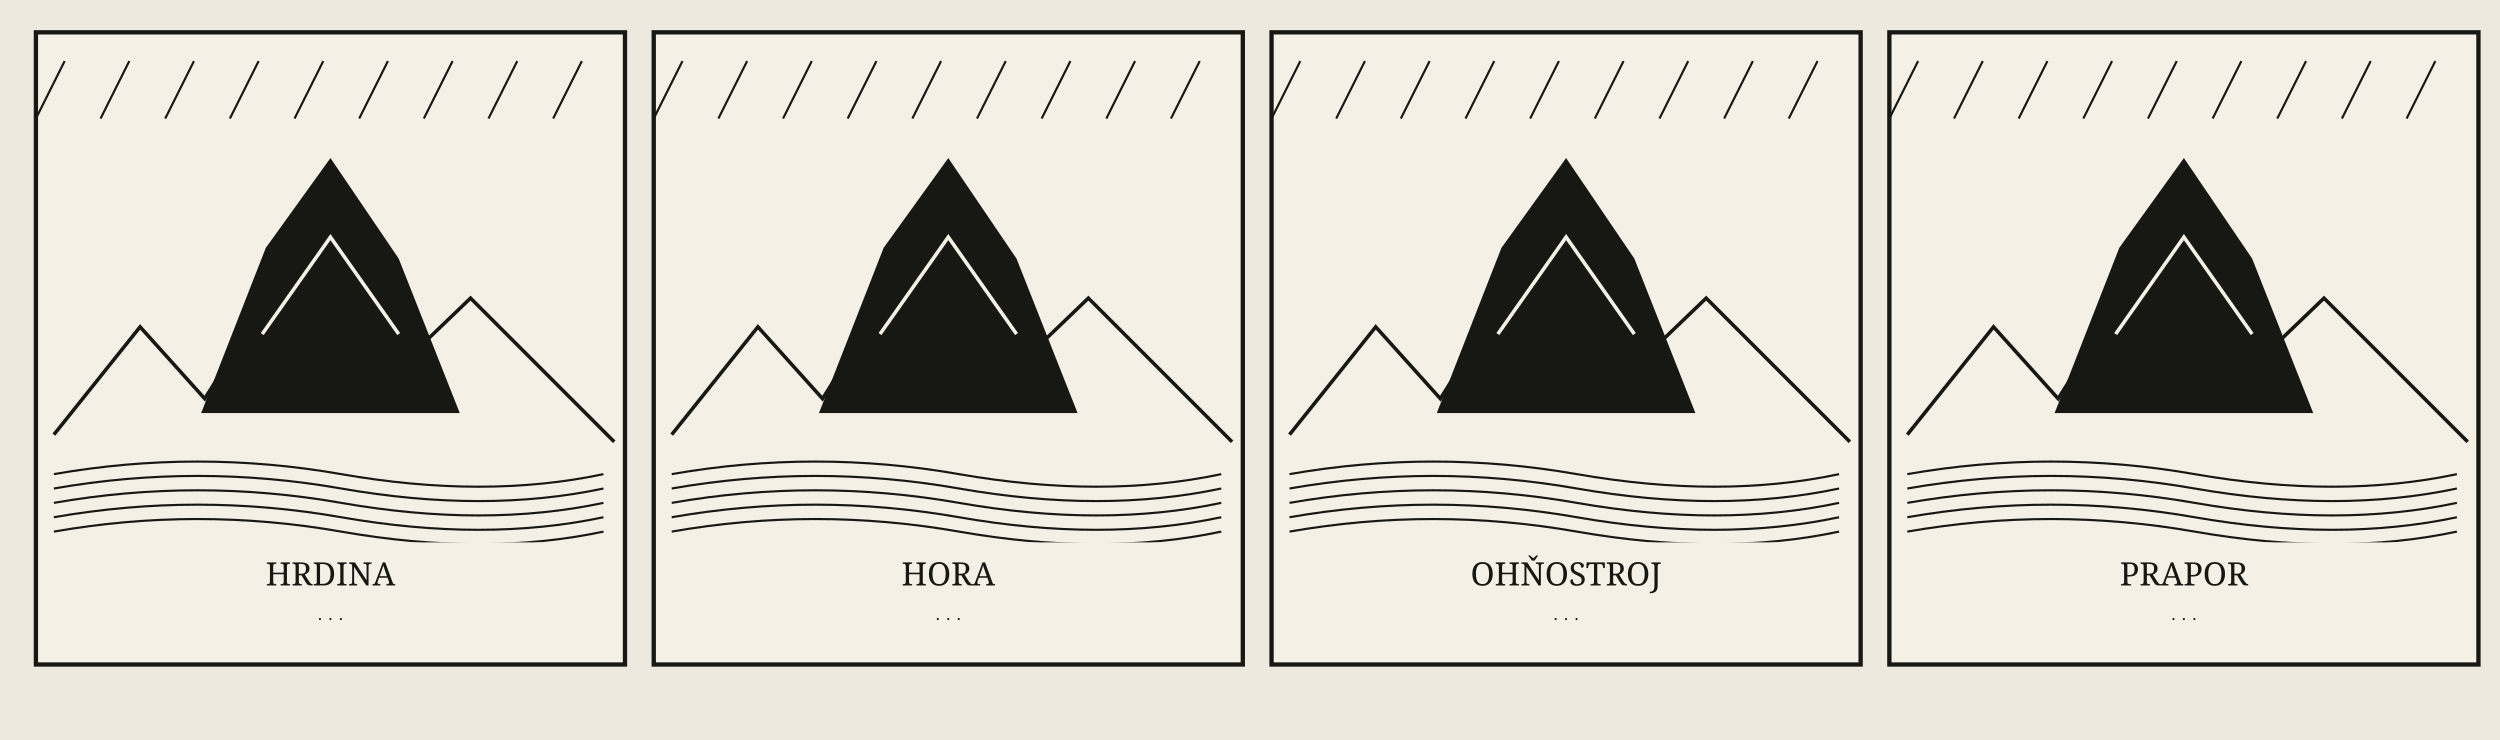
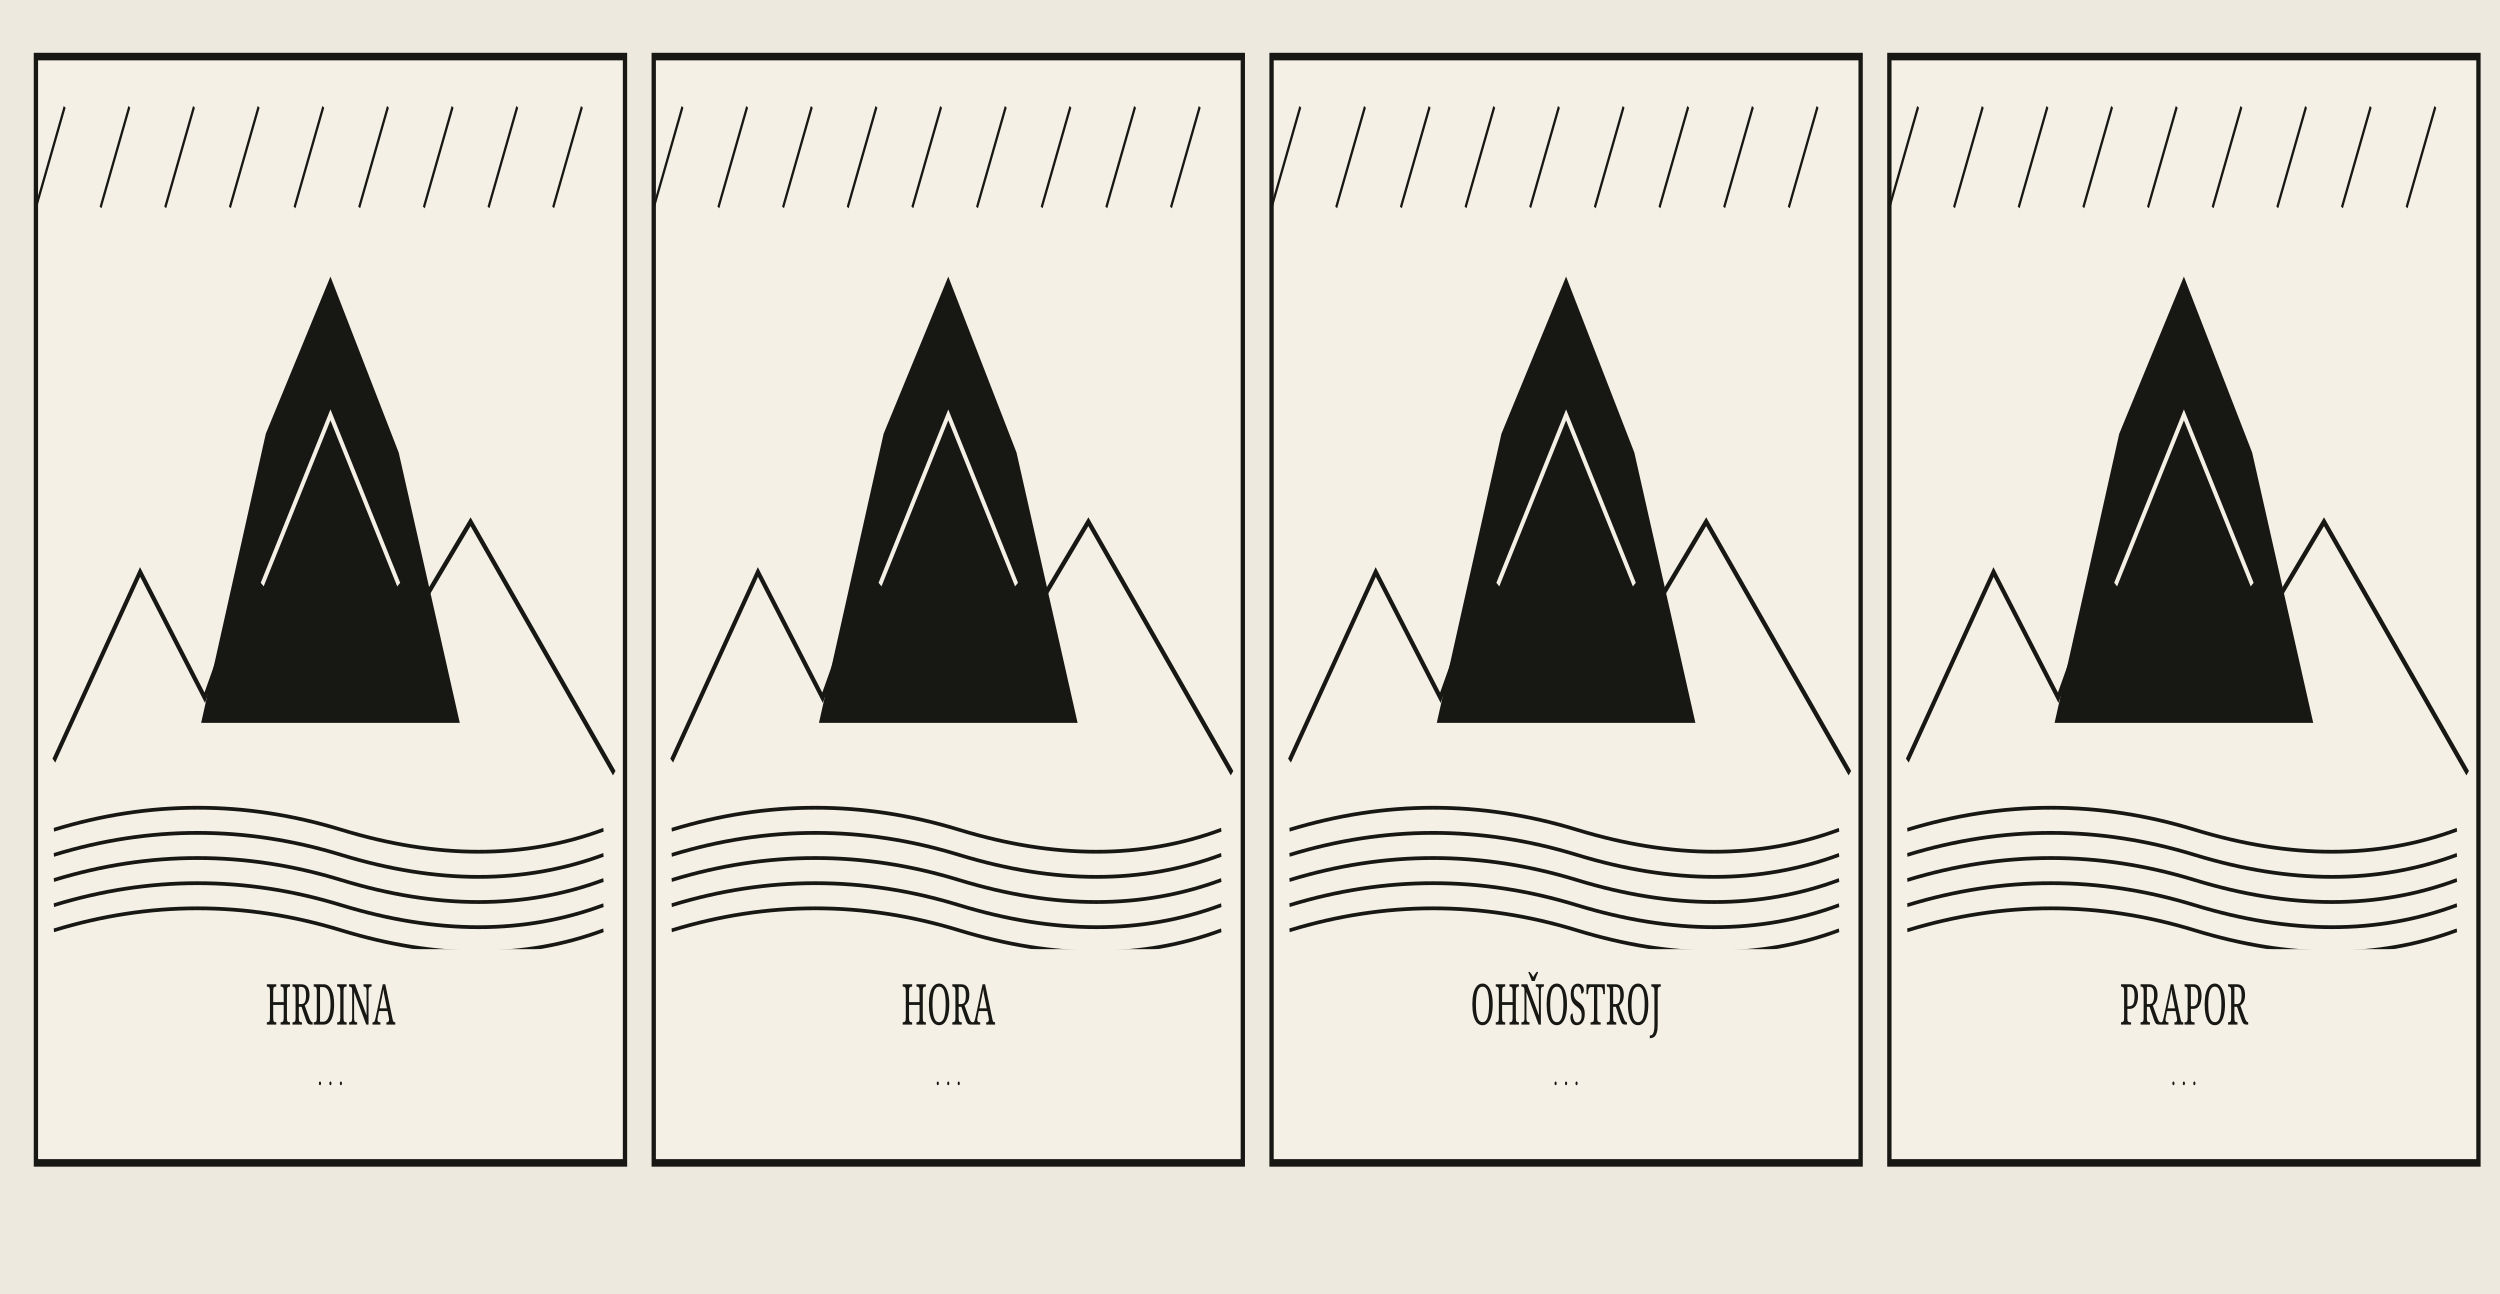
- <svg xmlns="http://www.w3.org/2000/svg" viewBox="0 0 696 206">
-   <rect width="696" height="206" fill="#eee9de" />
-   <g>
-     <rect x="10" y="9" width="164" height="176" fill="#f5f0e6" stroke="#171714" stroke-width="1.2" />
-     <path d="M18 17l-8 16" stroke="#171714" stroke-width=".6" />
-     <path d="M36 17l-8 16" stroke="#171714" stroke-width=".6" />
-     <path d="M54 17l-8 16" stroke="#171714" stroke-width=".6" />
-     <path d="M72 17l-8 16" stroke="#171714" stroke-width=".6" />
-     <path d="M90 17l-8 16" stroke="#171714" stroke-width=".6" />
-     <path d="M108 17l-8 16" stroke="#171714" stroke-width=".6" />
-     <path d="M126 17l-8 16" stroke="#171714" stroke-width=".6" />
-     <path d="M144 17l-8 16" stroke="#171714" stroke-width=".6" />
-     <path d="M162 17l-8 16" stroke="#171714" stroke-width=".6" />
-     <path d="M15 121l24 -30 18 20 25 -40 24 36 25 -24 40 40" stroke="#171714" fill="none" />
-     <path d="M56 115L74 69L92 44L111 72L128 115Z" fill="#171714" />
-     <path d="M73 93L92 66L111 93" stroke="#f5f0e6" fill="none" />
-     <path d="M15 132q40 -7 80 0t73 0" stroke="#171714" stroke-width=".6" fill="none" />
-     <path d="M15 136q40 -7 80 0t73 0" stroke="#171714" stroke-width=".6" fill="none" />
-     <path d="M15 140q40 -7 80 0t73 0" stroke="#171714" stroke-width=".6" fill="none" />
-     <path d="M15 144q40 -7 80 0t73 0" stroke="#171714" stroke-width=".6" fill="none" />
-     <path d="M15 148q40 -7 80 0t73 0" stroke="#171714" stroke-width=".6" fill="none" />
-     <rect x="15" y="151" width="154" height="29" fill="#f5f0e6" />
-     <text x="92" y="163" text-anchor="middle" font-family="Georgia,serif" font-size="9" fill="#171714">HRDINA</text>
-     <text x="92" y="174" text-anchor="middle" font-size="5" fill="#171714">· · ·</text>
-   </g>
-   <g>
-     <rect x="182" y="9" width="164" height="176" fill="#f5f0e6" stroke="#171714" stroke-width="1.2" />
-     <path d="M190 17l-8 16" stroke="#171714" stroke-width=".6" />
-     <path d="M208 17l-8 16" stroke="#171714" stroke-width=".6" />
-     <path d="M226 17l-8 16" stroke="#171714" stroke-width=".6" />
-     <path d="M244 17l-8 16" stroke="#171714" stroke-width=".6" />
-     <path d="M262 17l-8 16" stroke="#171714" stroke-width=".6" />
-     <path d="M280 17l-8 16" stroke="#171714" stroke-width=".6" />
-     <path d="M298 17l-8 16" stroke="#171714" stroke-width=".6" />
-     <path d="M316 17l-8 16" stroke="#171714" stroke-width=".6" />
-     <path d="M334 17l-8 16" stroke="#171714" stroke-width=".6" />
-     <path d="M187 121l24 -30 18 20 25 -40 24 36 25 -24 40 40" stroke="#171714" fill="none" />
-     <path d="M228 115L246 69L264 44L283 72L300 115Z" fill="#171714" />
-     <path d="M245 93L264 66L283 93" stroke="#f5f0e6" fill="none" />
-     <path d="M187 132q40 -7 80 0t73 0" stroke="#171714" stroke-width=".6" fill="none" />
-     <path d="M187 136q40 -7 80 0t73 0" stroke="#171714" stroke-width=".6" fill="none" />
-     <path d="M187 140q40 -7 80 0t73 0" stroke="#171714" stroke-width=".6" fill="none" />
-     <path d="M187 144q40 -7 80 0t73 0" stroke="#171714" stroke-width=".6" fill="none" />
-     <path d="M187 148q40 -7 80 0t73 0" stroke="#171714" stroke-width=".6" fill="none" />
-     <rect x="187" y="151" width="154" height="29" fill="#f5f0e6" />
-     <text x="264" y="163" text-anchor="middle" font-family="Georgia,serif" font-size="9" fill="#171714">HORA</text>
-     <text x="264" y="174" text-anchor="middle" font-size="5" fill="#171714">· · ·</text>
-   </g>
-   <g>
-     <rect x="354" y="9" width="164" height="176" fill="#f5f0e6" stroke="#171714" stroke-width="1.2" />
-     <path d="M362 17l-8 16" stroke="#171714" stroke-width=".6" />
-     <path d="M380 17l-8 16" stroke="#171714" stroke-width=".6" />
-     <path d="M398 17l-8 16" stroke="#171714" stroke-width=".6" />
-     <path d="M416 17l-8 16" stroke="#171714" stroke-width=".6" />
-     <path d="M434 17l-8 16" stroke="#171714" stroke-width=".6" />
-     <path d="M452 17l-8 16" stroke="#171714" stroke-width=".6" />
-     <path d="M470 17l-8 16" stroke="#171714" stroke-width=".6" />
-     <path d="M488 17l-8 16" stroke="#171714" stroke-width=".6" />
-     <path d="M506 17l-8 16" stroke="#171714" stroke-width=".6" />
-     <path d="M359 121l24 -30 18 20 25 -40 24 36 25 -24 40 40" stroke="#171714" fill="none" />
-     <path d="M400 115L418 69L436 44L455 72L472 115Z" fill="#171714" />
-     <path d="M417 93L436 66L455 93" stroke="#f5f0e6" fill="none" />
-     <path d="M359 132q40 -7 80 0t73 0" stroke="#171714" stroke-width=".6" fill="none" />
-     <path d="M359 136q40 -7 80 0t73 0" stroke="#171714" stroke-width=".6" fill="none" />
-     <path d="M359 140q40 -7 80 0t73 0" stroke="#171714" stroke-width=".6" fill="none" />
-     <path d="M359 144q40 -7 80 0t73 0" stroke="#171714" stroke-width=".6" fill="none" />
-     <path d="M359 148q40 -7 80 0t73 0" stroke="#171714" stroke-width=".6" fill="none" />
-     <rect x="359" y="151" width="154" height="29" fill="#f5f0e6" />
-     <text x="436" y="163" text-anchor="middle" font-family="Georgia,serif" font-size="9" fill="#171714">OHŇOSTROJ</text>
-     <text x="436" y="174" text-anchor="middle" font-size="5" fill="#171714">· · ·</text>
-   </g>
-   <g>
-     <rect x="526" y="9" width="164" height="176" fill="#f5f0e6" stroke="#171714" stroke-width="1.2" />
-     <path d="M534 17l-8 16" stroke="#171714" stroke-width=".6" />
-     <path d="M552 17l-8 16" stroke="#171714" stroke-width=".6" />
-     <path d="M570 17l-8 16" stroke="#171714" stroke-width=".6" />
-     <path d="M588 17l-8 16" stroke="#171714" stroke-width=".6" />
-     <path d="M606 17l-8 16" stroke="#171714" stroke-width=".6" />
-     <path d="M624 17l-8 16" stroke="#171714" stroke-width=".6" />
-     <path d="M642 17l-8 16" stroke="#171714" stroke-width=".6" />
-     <path d="M660 17l-8 16" stroke="#171714" stroke-width=".6" />
-     <path d="M678 17l-8 16" stroke="#171714" stroke-width=".6" />
-     <path d="M531 121l24 -30 18 20 25 -40 24 36 25 -24 40 40" stroke="#171714" fill="none" />
-     <path d="M572 115L590 69L608 44L627 72L644 115Z" fill="#171714" />
-     <path d="M589 93L608 66L627 93" stroke="#f5f0e6" fill="none" />
-     <path d="M531 132q40 -7 80 0t73 0" stroke="#171714" stroke-width=".6" fill="none" />
-     <path d="M531 136q40 -7 80 0t73 0" stroke="#171714" stroke-width=".6" fill="none" />
-     <path d="M531 140q40 -7 80 0t73 0" stroke="#171714" stroke-width=".6" fill="none" />
-     <path d="M531 144q40 -7 80 0t73 0" stroke="#171714" stroke-width=".6" fill="none" />
-     <path d="M531 148q40 -7 80 0t73 0" stroke="#171714" stroke-width=".6" fill="none" />
-     <rect x="531" y="151" width="154" height="29" fill="#f5f0e6" />
-     <text x="608" y="163" text-anchor="middle" font-family="Georgia,serif" font-size="9" fill="#171714">PRAPOR</text>
-     <text x="608" y="174" text-anchor="middle" font-size="5" fill="#171714">· · ·</text>
+ <svg xmlns="http://www.w3.org/2000/svg" viewBox="0 0 696 360">
+   <g transform="scale(1 1.75)">
+     <rect width="696" height="206" fill="#eee9de" />
+     <g>
+       <rect x="10" y="9" width="164" height="176" fill="#f5f0e6" stroke="#171714" stroke-width="1.2" />
+       <path d="M18 17l-8 16" stroke="#171714" stroke-width=".6" />
+       <path d="M36 17l-8 16" stroke="#171714" stroke-width=".6" />
+       <path d="M54 17l-8 16" stroke="#171714" stroke-width=".6" />
+       <path d="M72 17l-8 16" stroke="#171714" stroke-width=".6" />
+       <path d="M90 17l-8 16" stroke="#171714" stroke-width=".6" />
+       <path d="M108 17l-8 16" stroke="#171714" stroke-width=".6" />
+       <path d="M126 17l-8 16" stroke="#171714" stroke-width=".6" />
+       <path d="M144 17l-8 16" stroke="#171714" stroke-width=".6" />
+       <path d="M162 17l-8 16" stroke="#171714" stroke-width=".6" />
+       <path d="M15 121l24 -30 18 20 25 -40 24 36 25 -24 40 40" stroke="#171714" fill="none" />
+       <path d="M56 115L74 69L92 44L111 72L128 115Z" fill="#171714" />
+       <path d="M73 93L92 66L111 93" stroke="#f5f0e6" fill="none" />
+       <path d="M15 132q40 -7 80 0t73 0" stroke="#171714" stroke-width=".6" fill="none" />
+       <path d="M15 136q40 -7 80 0t73 0" stroke="#171714" stroke-width=".6" fill="none" />
+       <path d="M15 140q40 -7 80 0t73 0" stroke="#171714" stroke-width=".6" fill="none" />
+       <path d="M15 144q40 -7 80 0t73 0" stroke="#171714" stroke-width=".6" fill="none" />
+       <path d="M15 148q40 -7 80 0t73 0" stroke="#171714" stroke-width=".6" fill="none" />
+       <rect x="15" y="151" width="154" height="29" fill="#f5f0e6" />
+       <text x="92" y="163" text-anchor="middle" font-family="Georgia,serif" font-size="9" fill="#171714">HRDINA</text>
+       <text x="92" y="174" text-anchor="middle" font-size="5" fill="#171714">· · ·</text>
+     </g>
+     <g>
+       <rect x="182" y="9" width="164" height="176" fill="#f5f0e6" stroke="#171714" stroke-width="1.2" />
+       <path d="M190 17l-8 16" stroke="#171714" stroke-width=".6" />
+       <path d="M208 17l-8 16" stroke="#171714" stroke-width=".6" />
+       <path d="M226 17l-8 16" stroke="#171714" stroke-width=".6" />
+       <path d="M244 17l-8 16" stroke="#171714" stroke-width=".6" />
+       <path d="M262 17l-8 16" stroke="#171714" stroke-width=".6" />
+       <path d="M280 17l-8 16" stroke="#171714" stroke-width=".6" />
+       <path d="M298 17l-8 16" stroke="#171714" stroke-width=".6" />
+       <path d="M316 17l-8 16" stroke="#171714" stroke-width=".6" />
+       <path d="M334 17l-8 16" stroke="#171714" stroke-width=".6" />
+       <path d="M187 121l24 -30 18 20 25 -40 24 36 25 -24 40 40" stroke="#171714" fill="none" />
+       <path d="M228 115L246 69L264 44L283 72L300 115Z" fill="#171714" />
+       <path d="M245 93L264 66L283 93" stroke="#f5f0e6" fill="none" />
+       <path d="M187 132q40 -7 80 0t73 0" stroke="#171714" stroke-width=".6" fill="none" />
+       <path d="M187 136q40 -7 80 0t73 0" stroke="#171714" stroke-width=".6" fill="none" />
+       <path d="M187 140q40 -7 80 0t73 0" stroke="#171714" stroke-width=".6" fill="none" />
+       <path d="M187 144q40 -7 80 0t73 0" stroke="#171714" stroke-width=".6" fill="none" />
+       <path d="M187 148q40 -7 80 0t73 0" stroke="#171714" stroke-width=".6" fill="none" />
+       <rect x="187" y="151" width="154" height="29" fill="#f5f0e6" />
+       <text x="264" y="163" text-anchor="middle" font-family="Georgia,serif" font-size="9" fill="#171714">HORA</text>
+       <text x="264" y="174" text-anchor="middle" font-size="5" fill="#171714">· · ·</text>
+     </g>
+     <g>
+       <rect x="354" y="9" width="164" height="176" fill="#f5f0e6" stroke="#171714" stroke-width="1.2" />
+       <path d="M362 17l-8 16" stroke="#171714" stroke-width=".6" />
+       <path d="M380 17l-8 16" stroke="#171714" stroke-width=".6" />
+       <path d="M398 17l-8 16" stroke="#171714" stroke-width=".6" />
+       <path d="M416 17l-8 16" stroke="#171714" stroke-width=".6" />
+       <path d="M434 17l-8 16" stroke="#171714" stroke-width=".6" />
+       <path d="M452 17l-8 16" stroke="#171714" stroke-width=".6" />
+       <path d="M470 17l-8 16" stroke="#171714" stroke-width=".6" />
+       <path d="M488 17l-8 16" stroke="#171714" stroke-width=".6" />
+       <path d="M506 17l-8 16" stroke="#171714" stroke-width=".6" />
+       <path d="M359 121l24 -30 18 20 25 -40 24 36 25 -24 40 40" stroke="#171714" fill="none" />
+       <path d="M400 115L418 69L436 44L455 72L472 115Z" fill="#171714" />
+       <path d="M417 93L436 66L455 93" stroke="#f5f0e6" fill="none" />
+       <path d="M359 132q40 -7 80 0t73 0" stroke="#171714" stroke-width=".6" fill="none" />
+       <path d="M359 136q40 -7 80 0t73 0" stroke="#171714" stroke-width=".6" fill="none" />
+       <path d="M359 140q40 -7 80 0t73 0" stroke="#171714" stroke-width=".6" fill="none" />
+       <path d="M359 144q40 -7 80 0t73 0" stroke="#171714" stroke-width=".6" fill="none" />
+       <path d="M359 148q40 -7 80 0t73 0" stroke="#171714" stroke-width=".6" fill="none" />
+       <rect x="359" y="151" width="154" height="29" fill="#f5f0e6" />
+       <text x="436" y="163" text-anchor="middle" font-family="Georgia,serif" font-size="9" fill="#171714">OHŇOSTROJ</text>
+       <text x="436" y="174" text-anchor="middle" font-size="5" fill="#171714">· · ·</text>
+     </g>
+     <g>
+       <rect x="526" y="9" width="164" height="176" fill="#f5f0e6" stroke="#171714" stroke-width="1.2" />
+       <path d="M534 17l-8 16" stroke="#171714" stroke-width=".6" />
+       <path d="M552 17l-8 16" stroke="#171714" stroke-width=".6" />
+       <path d="M570 17l-8 16" stroke="#171714" stroke-width=".6" />
+       <path d="M588 17l-8 16" stroke="#171714" stroke-width=".6" />
+       <path d="M606 17l-8 16" stroke="#171714" stroke-width=".6" />
+       <path d="M624 17l-8 16" stroke="#171714" stroke-width=".6" />
+       <path d="M642 17l-8 16" stroke="#171714" stroke-width=".6" />
+       <path d="M660 17l-8 16" stroke="#171714" stroke-width=".6" />
+       <path d="M678 17l-8 16" stroke="#171714" stroke-width=".6" />
+       <path d="M531 121l24 -30 18 20 25 -40 24 36 25 -24 40 40" stroke="#171714" fill="none" />
+       <path d="M572 115L590 69L608 44L627 72L644 115Z" fill="#171714" />
+       <path d="M589 93L608 66L627 93" stroke="#f5f0e6" fill="none" />
+       <path d="M531 132q40 -7 80 0t73 0" stroke="#171714" stroke-width=".6" fill="none" />
+       <path d="M531 136q40 -7 80 0t73 0" stroke="#171714" stroke-width=".6" fill="none" />
+       <path d="M531 140q40 -7 80 0t73 0" stroke="#171714" stroke-width=".6" fill="none" />
+       <path d="M531 144q40 -7 80 0t73 0" stroke="#171714" stroke-width=".6" fill="none" />
+       <path d="M531 148q40 -7 80 0t73 0" stroke="#171714" stroke-width=".6" fill="none" />
+       <rect x="531" y="151" width="154" height="29" fill="#f5f0e6" />
+       <text x="608" y="163" text-anchor="middle" font-family="Georgia,serif" font-size="9" fill="#171714">PRAPOR</text>
+       <text x="608" y="174" text-anchor="middle" font-size="5" fill="#171714">· · ·</text>
+     </g>
  </g>
</svg>
